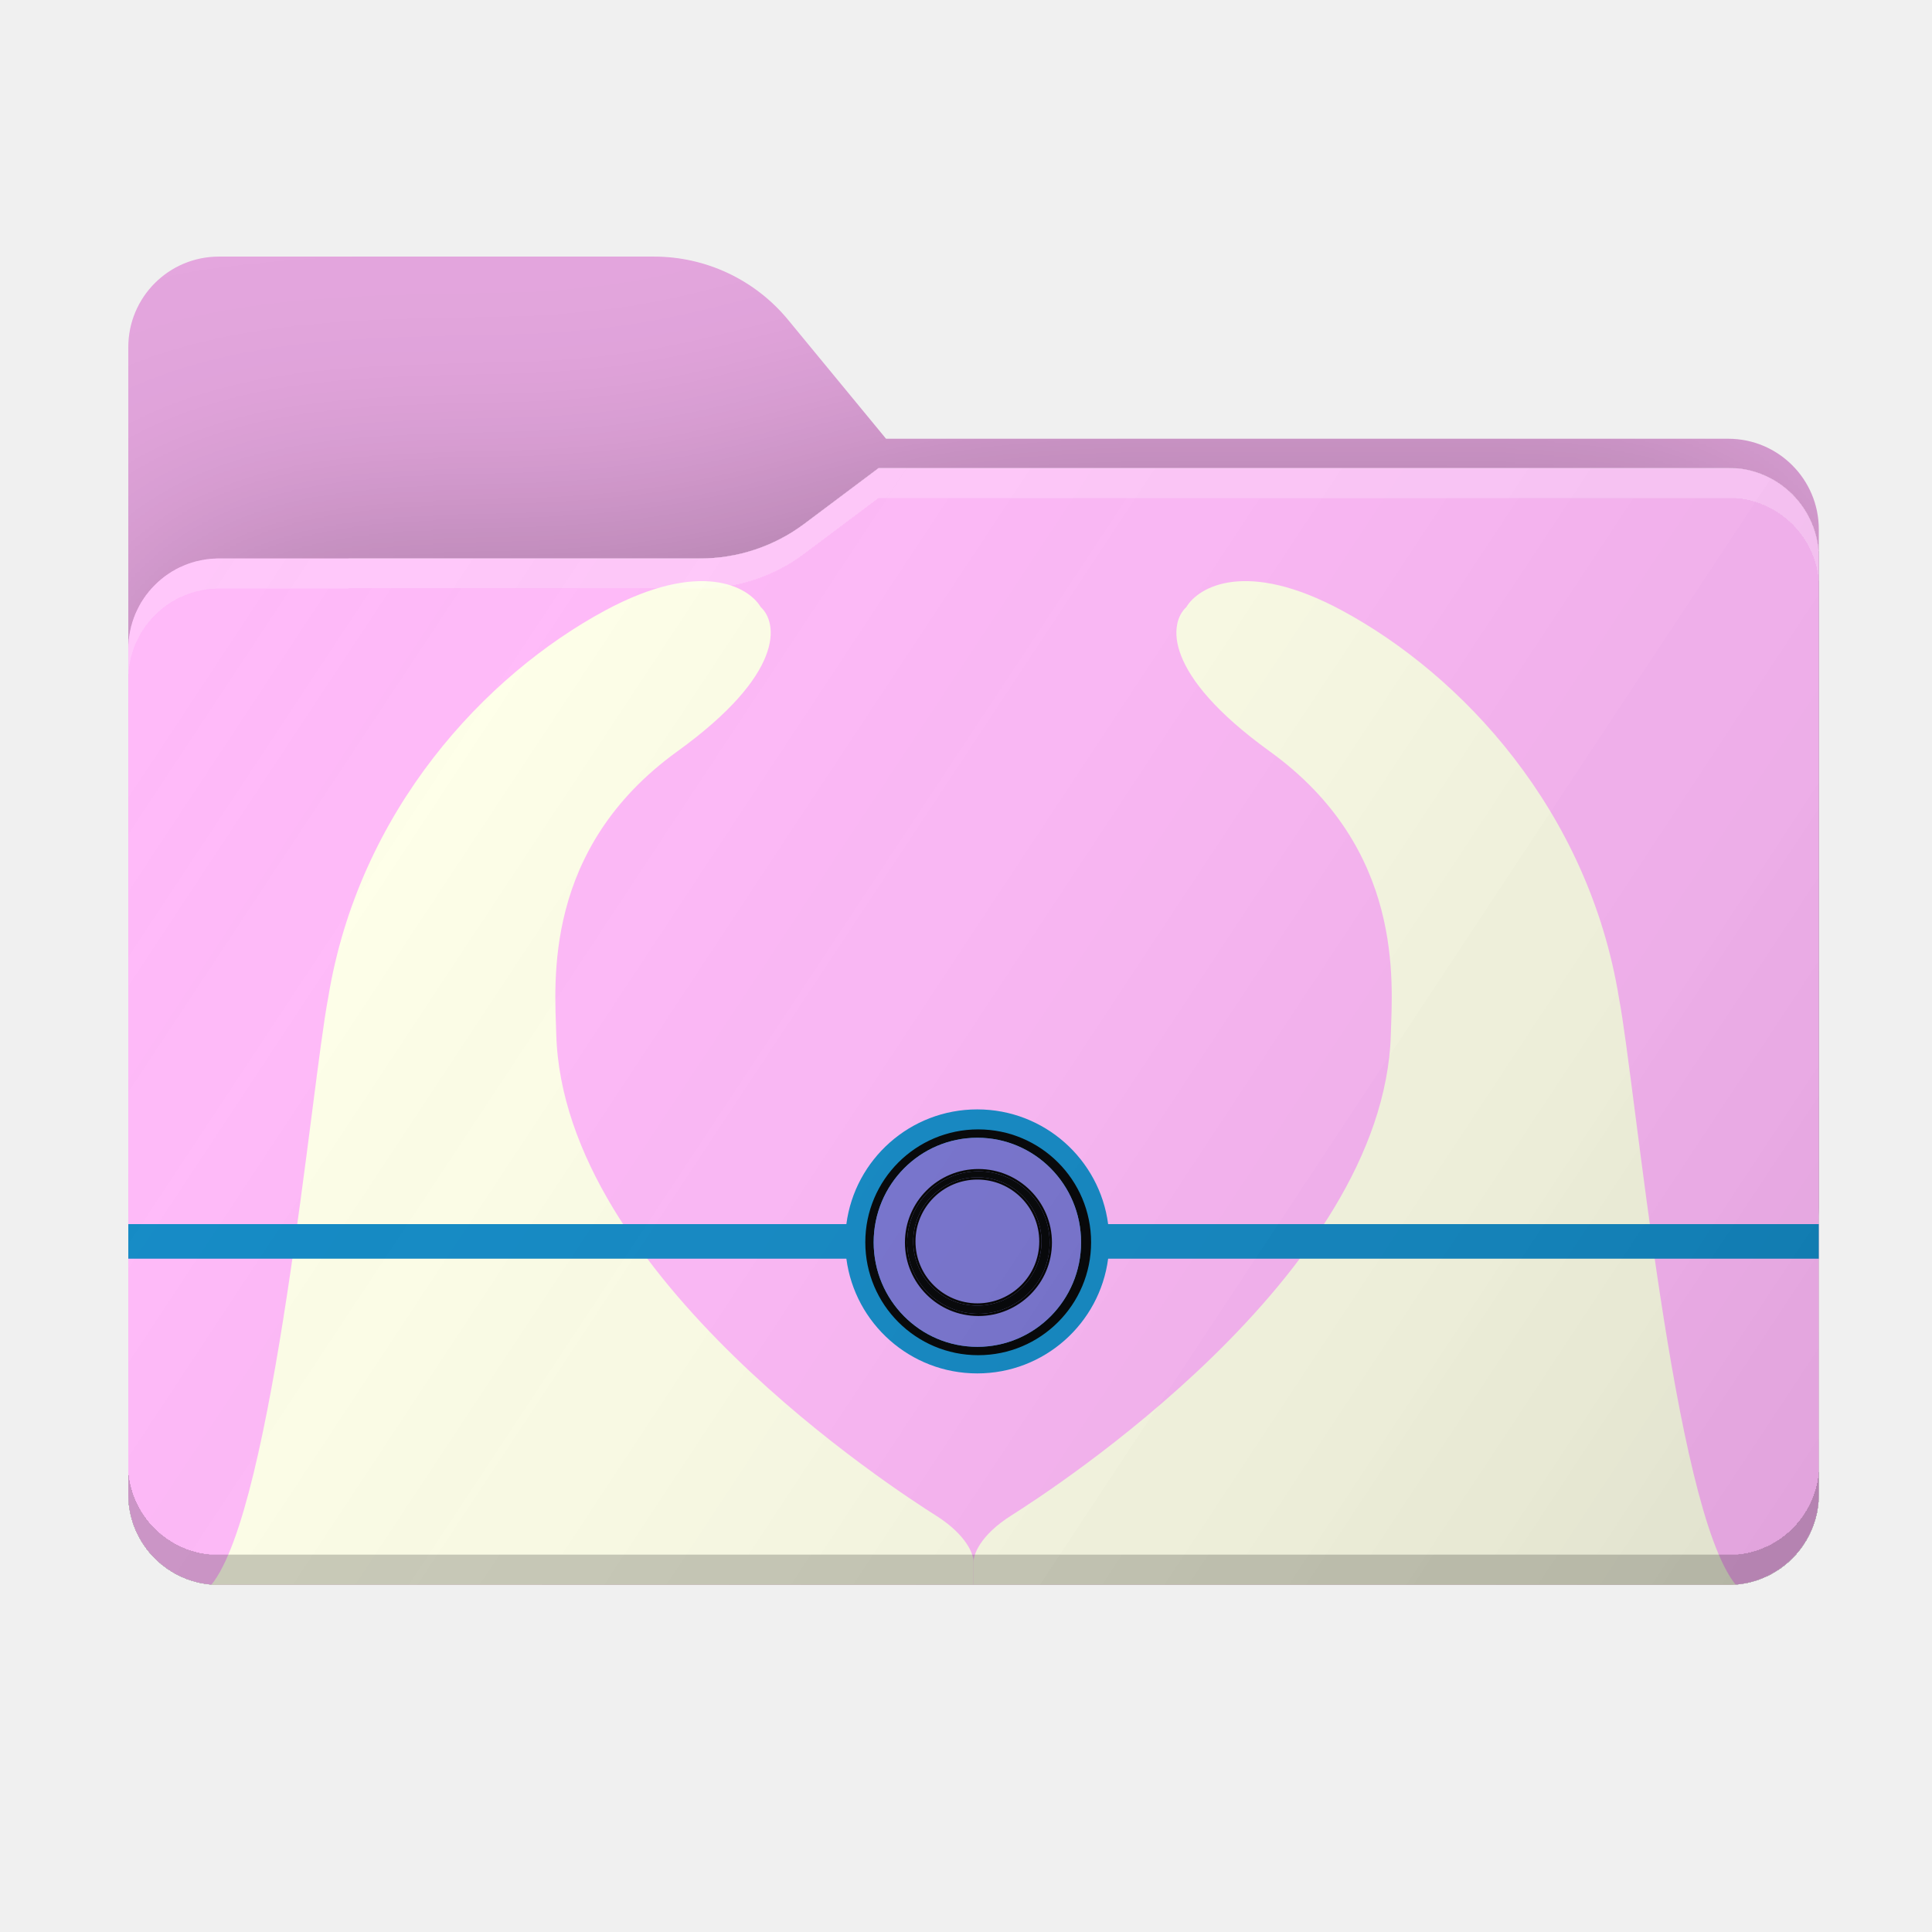
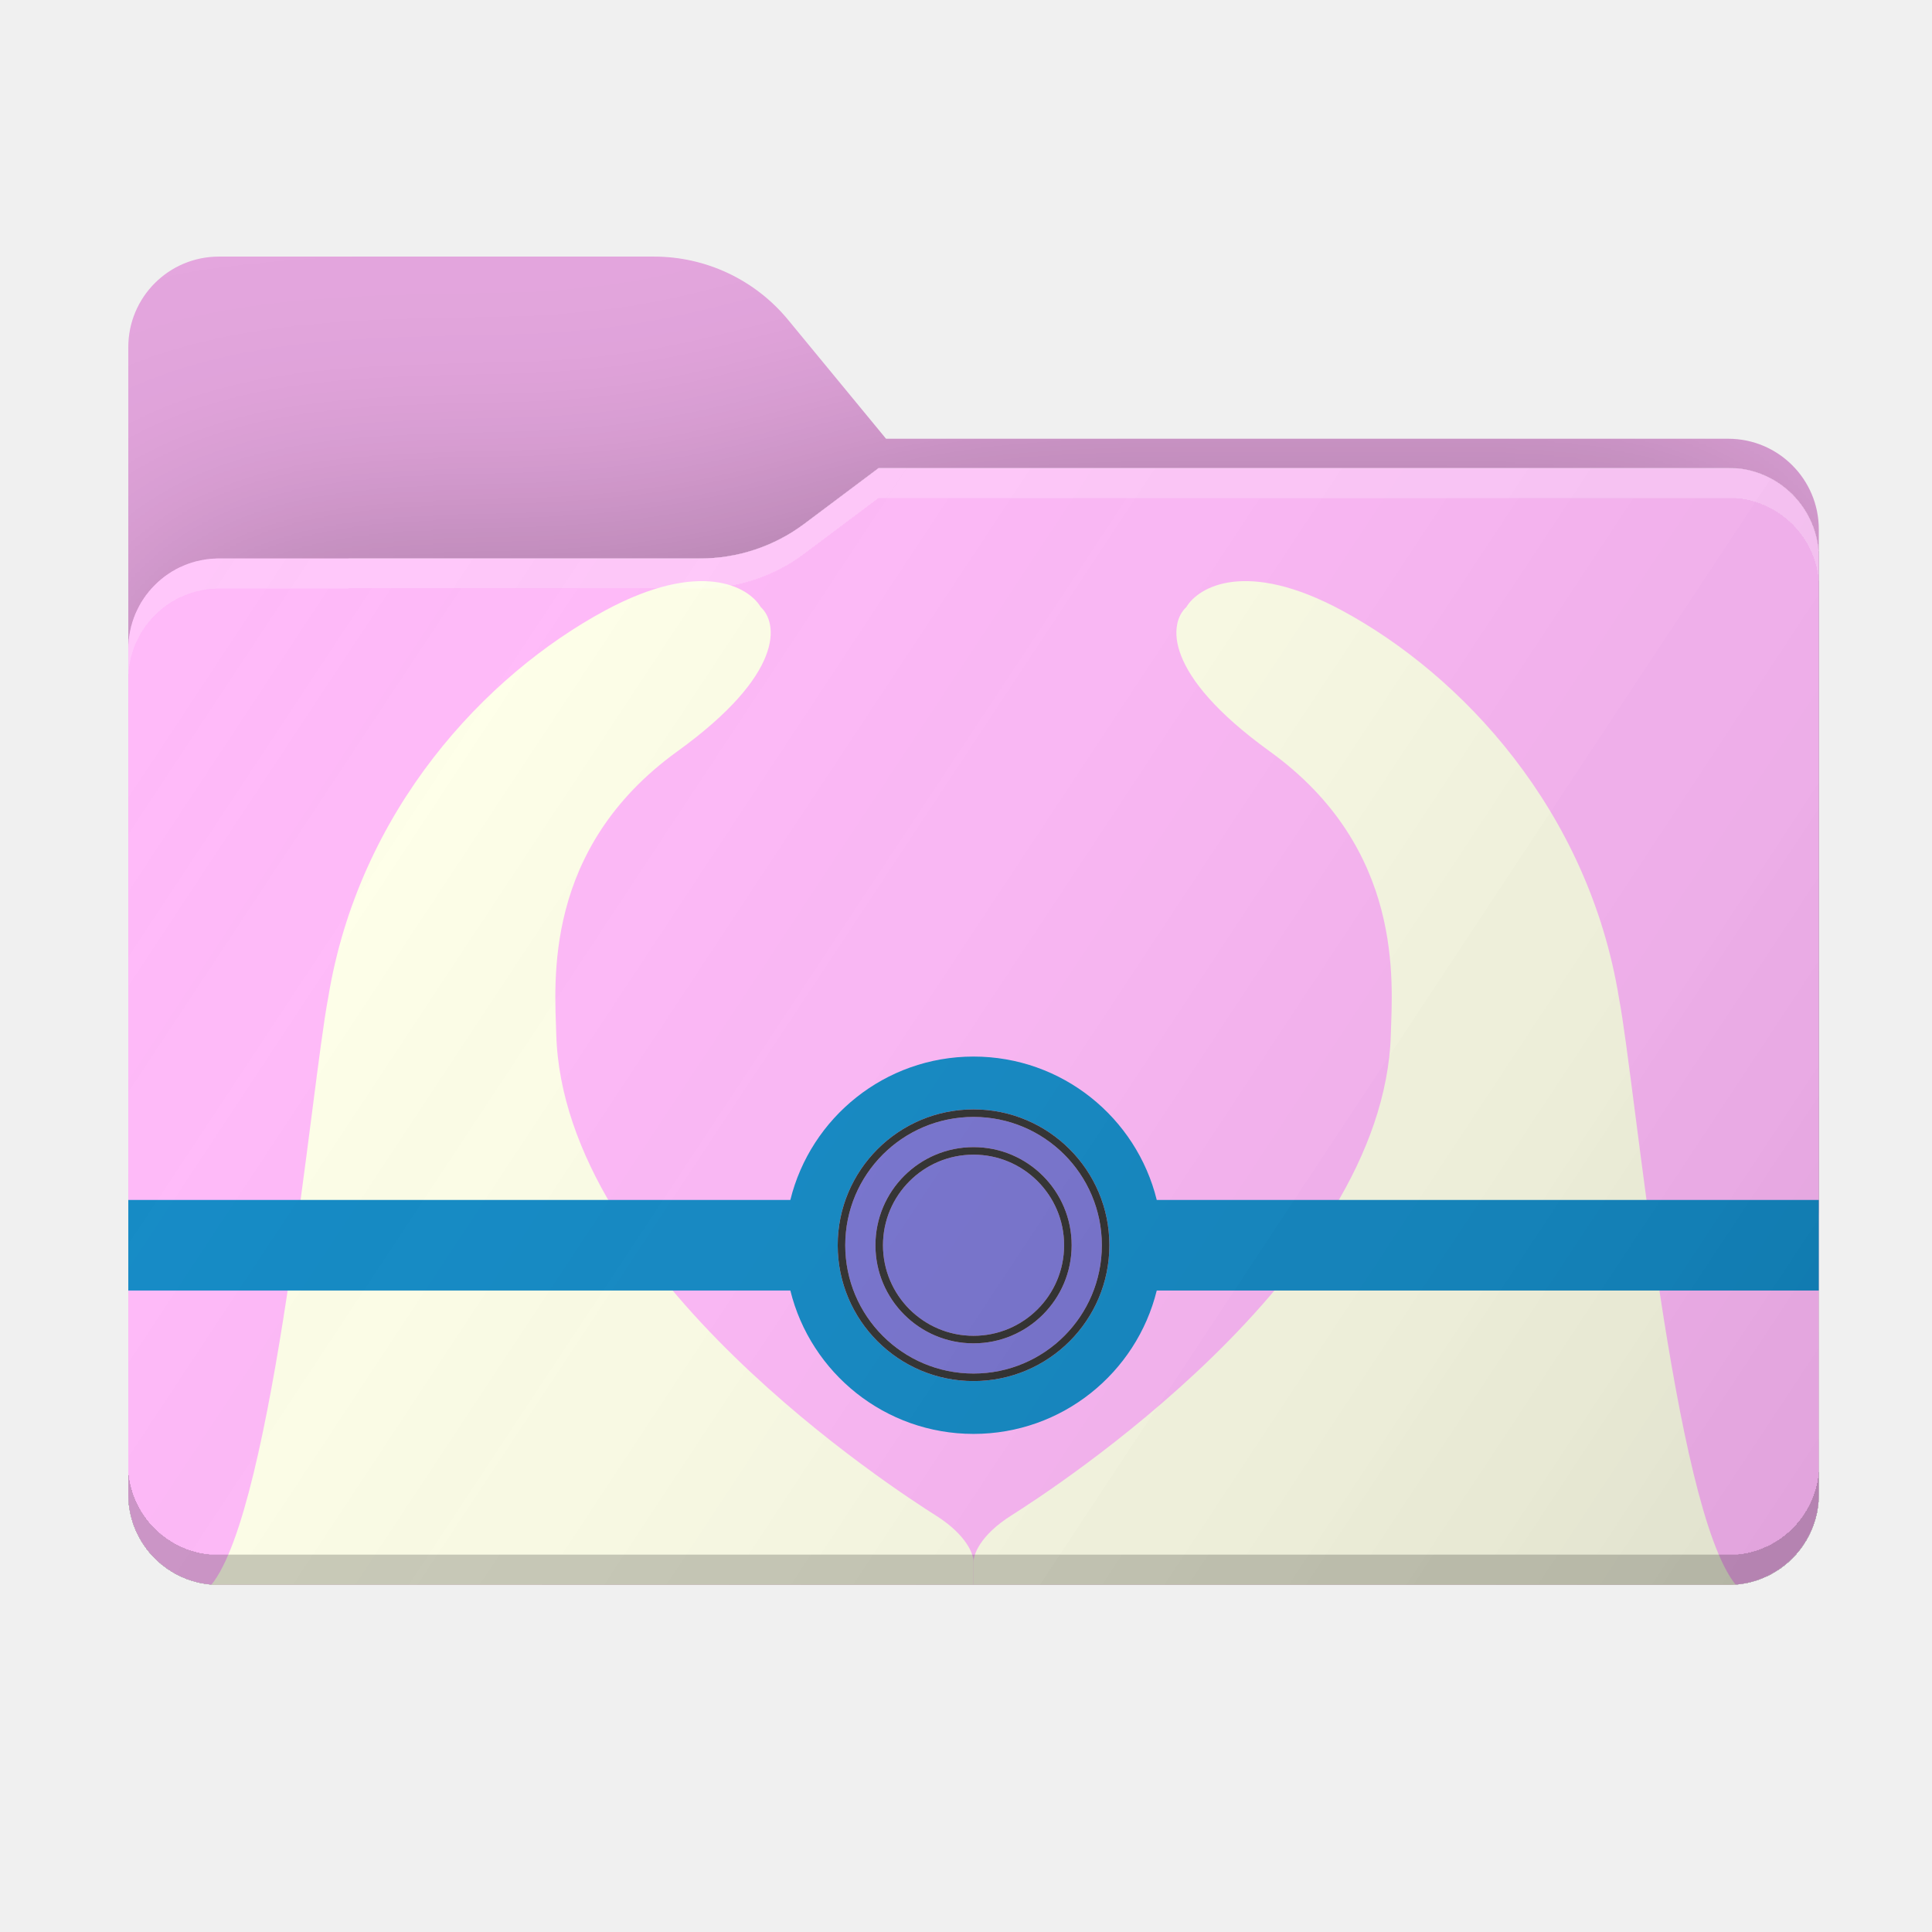
<svg xmlns="http://www.w3.org/2000/svg" width="256" height="256" viewBox="0 0 256 256" fill="none">
  <path fill-rule="evenodd" clip-rule="evenodd" d="M104.425 42.378C100.056 37.073 93.544 34 86.671 34H29C22.373 34 17 39.373 17 46V58.137V68.2V160C17 166.627 22.373 172 29 172H229C235.627 172 241 166.627 241 160V70.137C241 63.51 235.627 58.137 229 58.137H117.404L104.425 42.378Z" fill="#E4A6DE" />
-   <mask id="mask0_1054_26669" style="mask-type:alpha" maskUnits="userSpaceOnUse" x="17" y="34" width="224" height="138">
-     <path fill-rule="evenodd" clip-rule="evenodd" d="M104.425 42.378C100.056 37.073 93.544 34 86.671 34H29C22.373 34 17 39.373 17 46V58.137V68.2V160C17 166.627 22.373 172 29 172H229C235.627 172 241 166.627 241 160V70.137C241 63.51 235.627 58.137 229 58.137H117.404L104.425 42.378Z" fill="url(#paint0_linear_1054_26669)" />
+   <mask id="mask0_1942_32829" style="mask-type:alpha" maskUnits="userSpaceOnUse" x="17" y="34" width="224" height="138">
+     <path fill-rule="evenodd" clip-rule="evenodd" d="M104.425 42.378C100.056 37.073 93.544 34 86.671 34H29C22.373 34 17 39.373 17 46V58.137V68.2V160C17 166.627 22.373 172 29 172H229C235.627 172 241 166.627 241 160V70.137C241 63.51 235.627 58.137 229 58.137H117.404L104.425 42.378Z" fill="url(#paint0_linear_1942_32829)" />
  </mask>
-   <g mask="url(#mask0_1054_26669)">
-     <g style="mix-blend-mode:multiply" filter="url(#filter0_f_1054_26669)">
+   <g mask="url(#mask0_1942_32829)">
+     <g style="mix-blend-mode:multiply" filter="url(#filter0_f_1942_32829)">
      <path fill-rule="evenodd" clip-rule="evenodd" d="M92.789 74C97.764 74 102.605 72.387 106.586 69.402L116.459 62H229C235.627 62 241 67.373 241 74V108V160C241 166.627 235.627 172 229 172H29C22.373 172 17 166.627 17 160L17 108V86C17 79.373 22.373 74 29 74H87H92.789Z" fill="black" fill-opacity="0.3" />
    </g>
  </g>
  <path fill-rule="evenodd" clip-rule="evenodd" d="M92.789 74C97.764 74 102.605 72.387 106.586 69.402L116.459 62H229C235.627 62 241 67.373 241 74V108V198C241 204.627 235.627 210 229 210H29C22.373 210 17 204.627 17 198L17 108V86C17 79.373 22.373 74 29 74H87H92.789Z" fill="#FFB9F9" />
  <path d="M128.997 207.045V210H28C36.294 199.89 41.27 143.742 43.481 132.233C47.536 107.347 64.307 89.461 80.157 80.906C92.837 74.063 99.202 77.744 100.799 80.439C103.072 82.513 104.043 89.243 89.741 99.57C71.864 112.48 73.522 130.211 73.707 137.054C74.628 169.094 118.861 197.557 124.021 200.823C128.149 203.436 129.059 206.06 128.997 207.045Z" fill="#FEFFE8" />
  <path d="M129.003 207.045V210H230C221.706 199.89 216.73 143.742 214.519 132.233C210.464 107.347 193.693 89.461 177.843 80.906C165.163 74.063 158.798 77.744 157.201 80.439C154.928 82.513 153.957 89.243 168.259 99.57C186.136 112.48 184.478 130.211 184.293 137.054C183.372 169.094 139.139 197.557 133.979 200.823C129.851 203.436 128.941 206.06 129.003 207.045Z" fill="#FEFFE8" />
-   <path fill-rule="evenodd" clip-rule="evenodd" d="M129.491 181.984C138.374 181.984 145.71 175.362 146.833 166.784H241V162.2H146.833C145.711 153.623 138.374 147 129.491 147C120.608 147 113.271 153.623 112.149 162.2H17V166.784H112.149C113.271 175.362 120.608 181.984 129.491 181.984Z" fill="#1189C5" />
-   <path fill-rule="evenodd" clip-rule="evenodd" d="M129.617 179.57C137.879 179.57 144.577 172.873 144.577 164.61C144.577 156.348 137.879 149.65 129.617 149.65C121.355 149.65 114.657 156.348 114.657 164.61C114.657 172.873 121.355 179.57 129.617 179.57ZM129.506 178.462C137.095 178.462 143.247 172.261 143.247 164.61C143.247 156.96 137.095 150.759 129.506 150.759C121.917 150.759 115.765 156.96 115.765 164.61C115.765 172.261 121.917 178.462 129.506 178.462Z" fill="#010204" />
-   <ellipse cx="129.507" cy="164.61" rx="13.741" ry="13.852" fill="#7874D1" />
-   <mask id="path-10-outside-1_1054_26669" maskUnits="userSpaceOnUse" x="119.207" y="154.2" width="21" height="21" fill="black">
-     <rect fill="white" x="119.207" y="154.2" width="21" height="21" />
-     <path fill-rule="evenodd" clip-rule="evenodd" d="M129.647 174.08C134.861 174.08 139.087 169.854 139.087 164.64C139.087 159.427 134.861 155.2 129.647 155.2C124.434 155.2 120.207 159.427 120.207 164.64C120.207 169.854 124.434 174.08 129.647 174.08ZM129.507 173C134.202 173 138.007 169.195 138.007 164.5C138.007 159.806 134.202 156 129.507 156C124.813 156 121.007 159.806 121.007 164.5C121.007 169.195 124.813 173 129.507 173Z" />
-   </mask>
-   <path fill-rule="evenodd" clip-rule="evenodd" d="M129.647 174.08C134.861 174.08 139.087 169.854 139.087 164.64C139.087 159.427 134.861 155.2 129.647 155.2C124.434 155.2 120.207 159.427 120.207 164.64C120.207 169.854 124.434 174.08 129.647 174.08ZM129.507 173C134.202 173 138.007 169.195 138.007 164.5C138.007 159.806 134.202 156 129.507 156C124.813 156 121.007 159.806 121.007 164.5C121.007 169.195 124.813 173 129.507 173Z" fill="#010204" />
-   <path d="M138.787 164.64C138.787 169.688 134.695 173.78 129.647 173.78V174.38C135.026 174.38 139.387 170.019 139.387 164.64H138.787ZM129.647 155.5C134.695 155.5 138.787 159.592 138.787 164.64H139.387C139.387 159.261 135.026 154.9 129.647 154.9V155.5ZM120.507 164.64C120.507 159.592 124.599 155.5 129.647 155.5V154.9C124.268 154.9 119.907 159.261 119.907 164.64H120.507ZM129.647 173.78C124.599 173.78 120.507 169.688 120.507 164.64H119.907C119.907 170.019 124.268 174.38 129.647 174.38V173.78ZM137.707 164.5C137.707 169.029 134.036 172.7 129.507 172.7V173.3C134.367 173.3 138.307 169.36 138.307 164.5H137.707ZM129.507 156.3C134.036 156.3 137.707 159.972 137.707 164.5H138.307C138.307 159.64 134.367 155.7 129.507 155.7V156.3ZM121.307 164.5C121.307 159.972 124.978 156.3 129.507 156.3V155.7C124.647 155.7 120.707 159.64 120.707 164.5H121.307ZM129.507 172.7C124.978 172.7 121.307 169.029 121.307 164.5H120.707C120.707 169.36 124.647 173.3 129.507 173.3V172.7Z" fill="black" mask="url(#path-10-outside-1_1054_26669)" />
+   <path fill-rule="evenodd" clip-rule="evenodd" d="M153.275 171C150.588 181.908 140.738 190 129 190C117.262 190 107.412 181.908 104.725 171H17V159H104.725C107.412 148.092 117.262 140 129 140C140.738 140 150.588 148.092 153.275 159H241V171H153.275ZM129 183C138.941 183 147 174.941 147 165C147 155.059 138.941 147 129 147C119.059 147 111 155.059 111 165C111 174.941 119.059 183 129 183Z" fill="#1189C5" />
+   <path fill-rule="evenodd" clip-rule="evenodd" d="M146 165C146 174.389 138.389 182 129 182C119.611 182 112 174.389 112 165C112 155.611 119.611 148 129 148C138.389 148 146 155.611 146 165ZM142 165C142 172.18 136.18 178 129 178C121.82 178 116 172.18 116 165C116 157.82 121.82 152 129 152C136.18 152 142 157.82 142 165Z" fill="#7874D1" />
+   <path d="M129 177C135.627 177 141 171.627 141 165C141 158.373 135.627 153 129 153C122.373 153 117 158.373 117 165C117 171.627 122.373 177 129 177Z" fill="#7874D1" />
+   <path fill-rule="evenodd" clip-rule="evenodd" d="M129 178C136.18 178 142 172.18 142 165C142 157.82 136.18 152 129 152C121.82 152 116 157.82 116 165C116 172.18 121.82 178 129 178ZM141 165C141 171.627 135.627 177 129 177C122.373 177 117 171.627 117 165C117 158.373 122.373 153 129 153C135.627 153 141 158.373 141 165Z" fill="#303030" />
+   <path fill-rule="evenodd" clip-rule="evenodd" d="M147 165C147 174.941 138.941 183 129 183C119.059 183 111 174.941 111 165C111 155.059 119.059 147 129 147C138.941 147 147 155.059 147 165ZM129 182C138.389 182 146 174.389 146 165C146 155.611 138.389 148 129 148C119.611 148 112 155.611 112 165C112 174.389 119.611 182 129 182Z" fill="#303030" />
  <g opacity="0.8">
-     <g filter="url(#filter1_ii_1054_26669)">
-       <path fill-rule="evenodd" clip-rule="evenodd" d="M92.789 74C97.764 74 102.605 72.387 106.586 69.402L116.459 62H229C235.627 62 241 67.373 241 74V108V198C241 204.627 235.627 210 229 210H29C22.373 210 17 204.627 17 198L17 108V86C17 79.373 22.373 74 29 74H87H92.789Z" fill="url(#paint1_linear_1054_26669)" fill-opacity="0.3" />
+     <g filter="url(#filter1_ii_1942_32829)">
+       <path fill-rule="evenodd" clip-rule="evenodd" d="M92.789 74C97.764 74 102.605 72.387 106.586 69.402L116.459 62H229C235.627 62 241 67.373 241 74V108V198C241 204.627 235.627 210 229 210H29C22.373 210 17 204.627 17 198L17 108V86C17 79.373 22.373 74 29 74H87H92.789Z" fill="url(#paint1_linear_1942_32829)" fill-opacity="0.3" />
    </g>
  </g>
  <defs>
-     <filter id="filter0_f_1054_26669" x="-20" y="25" width="298" height="184" filterUnits="userSpaceOnUse" color-interpolation-filters="sRGB">
+     <filter id="filter0_f_1942_32829" x="-20" y="25" width="298" height="184" filterUnits="userSpaceOnUse" color-interpolation-filters="sRGB">
      <feFlood flood-opacity="0" result="BackgroundImageFix" />
      <feBlend mode="normal" in="SourceGraphic" in2="BackgroundImageFix" result="shape" />
-       <feGaussianBlur stdDeviation="18.5" result="effect1_foregroundBlur_1054_26669" />
+       <feGaussianBlur stdDeviation="18.5" result="effect1_foregroundBlur_1942_32829" />
    </filter>
-     <filter id="filter1_ii_1054_26669" x="17" y="62" width="224" height="148" filterUnits="userSpaceOnUse" color-interpolation-filters="sRGB">
+     <filter id="filter1_ii_1942_32829" x="17" y="62" width="224" height="148" filterUnits="userSpaceOnUse" color-interpolation-filters="sRGB">
      <feFlood flood-opacity="0" result="BackgroundImageFix" />
      <feBlend mode="normal" in="SourceGraphic" in2="BackgroundImageFix" result="shape" />
      <feColorMatrix in="SourceAlpha" type="matrix" values="0 0 0 0 0 0 0 0 0 0 0 0 0 0 0 0 0 0 127 0" result="hardAlpha" />
      <feOffset dy="4" />
      <feComposite in2="hardAlpha" operator="arithmetic" k2="-1" k3="1" />
      <feColorMatrix type="matrix" values="0 0 0 0 1 0 0 0 0 1 0 0 0 0 1 0 0 0 0.25 0" />
-       <feBlend mode="normal" in2="shape" result="effect1_innerShadow_1054_26669" />
+       <feBlend mode="normal" in2="shape" result="effect1_innerShadow_1942_32829" />
      <feColorMatrix in="SourceAlpha" type="matrix" values="0 0 0 0 0 0 0 0 0 0 0 0 0 0 0 0 0 0 127 0" result="hardAlpha" />
      <feOffset dy="-4" />
      <feComposite in2="hardAlpha" operator="arithmetic" k2="-1" k3="1" />
      <feColorMatrix type="matrix" values="0 0 0 0 0 0 0 0 0 0 0 0 0 0 0 0 0 0 0.25 0" />
-       <feBlend mode="soft-light" in2="effect1_innerShadow_1054_26669" result="effect2_innerShadow_1054_26669" />
+       <feBlend mode="soft-light" in2="effect1_innerShadow_1942_32829" result="effect2_innerShadow_1942_32829" />
    </filter>
-     <linearGradient id="paint0_linear_1054_26669" x1="17" y1="34" x2="197.768" y2="215.142" gradientUnits="userSpaceOnUse">
+     <linearGradient id="paint0_linear_1942_32829" x1="17" y1="34" x2="197.768" y2="215.142" gradientUnits="userSpaceOnUse">
      <stop stop-color="#05815D" />
      <stop offset="1" stop-color="#0C575F" />
    </linearGradient>
-     <linearGradient id="paint1_linear_1054_26669" x1="17" y1="62" x2="241" y2="210" gradientUnits="userSpaceOnUse">
+     <linearGradient id="paint1_linear_1942_32829" x1="17" y1="62" x2="241" y2="210" gradientUnits="userSpaceOnUse">
      <stop stop-color="white" stop-opacity="0" />
      <stop offset="1" stop-opacity="0.51" />
    </linearGradient>
  </defs>
</svg>
